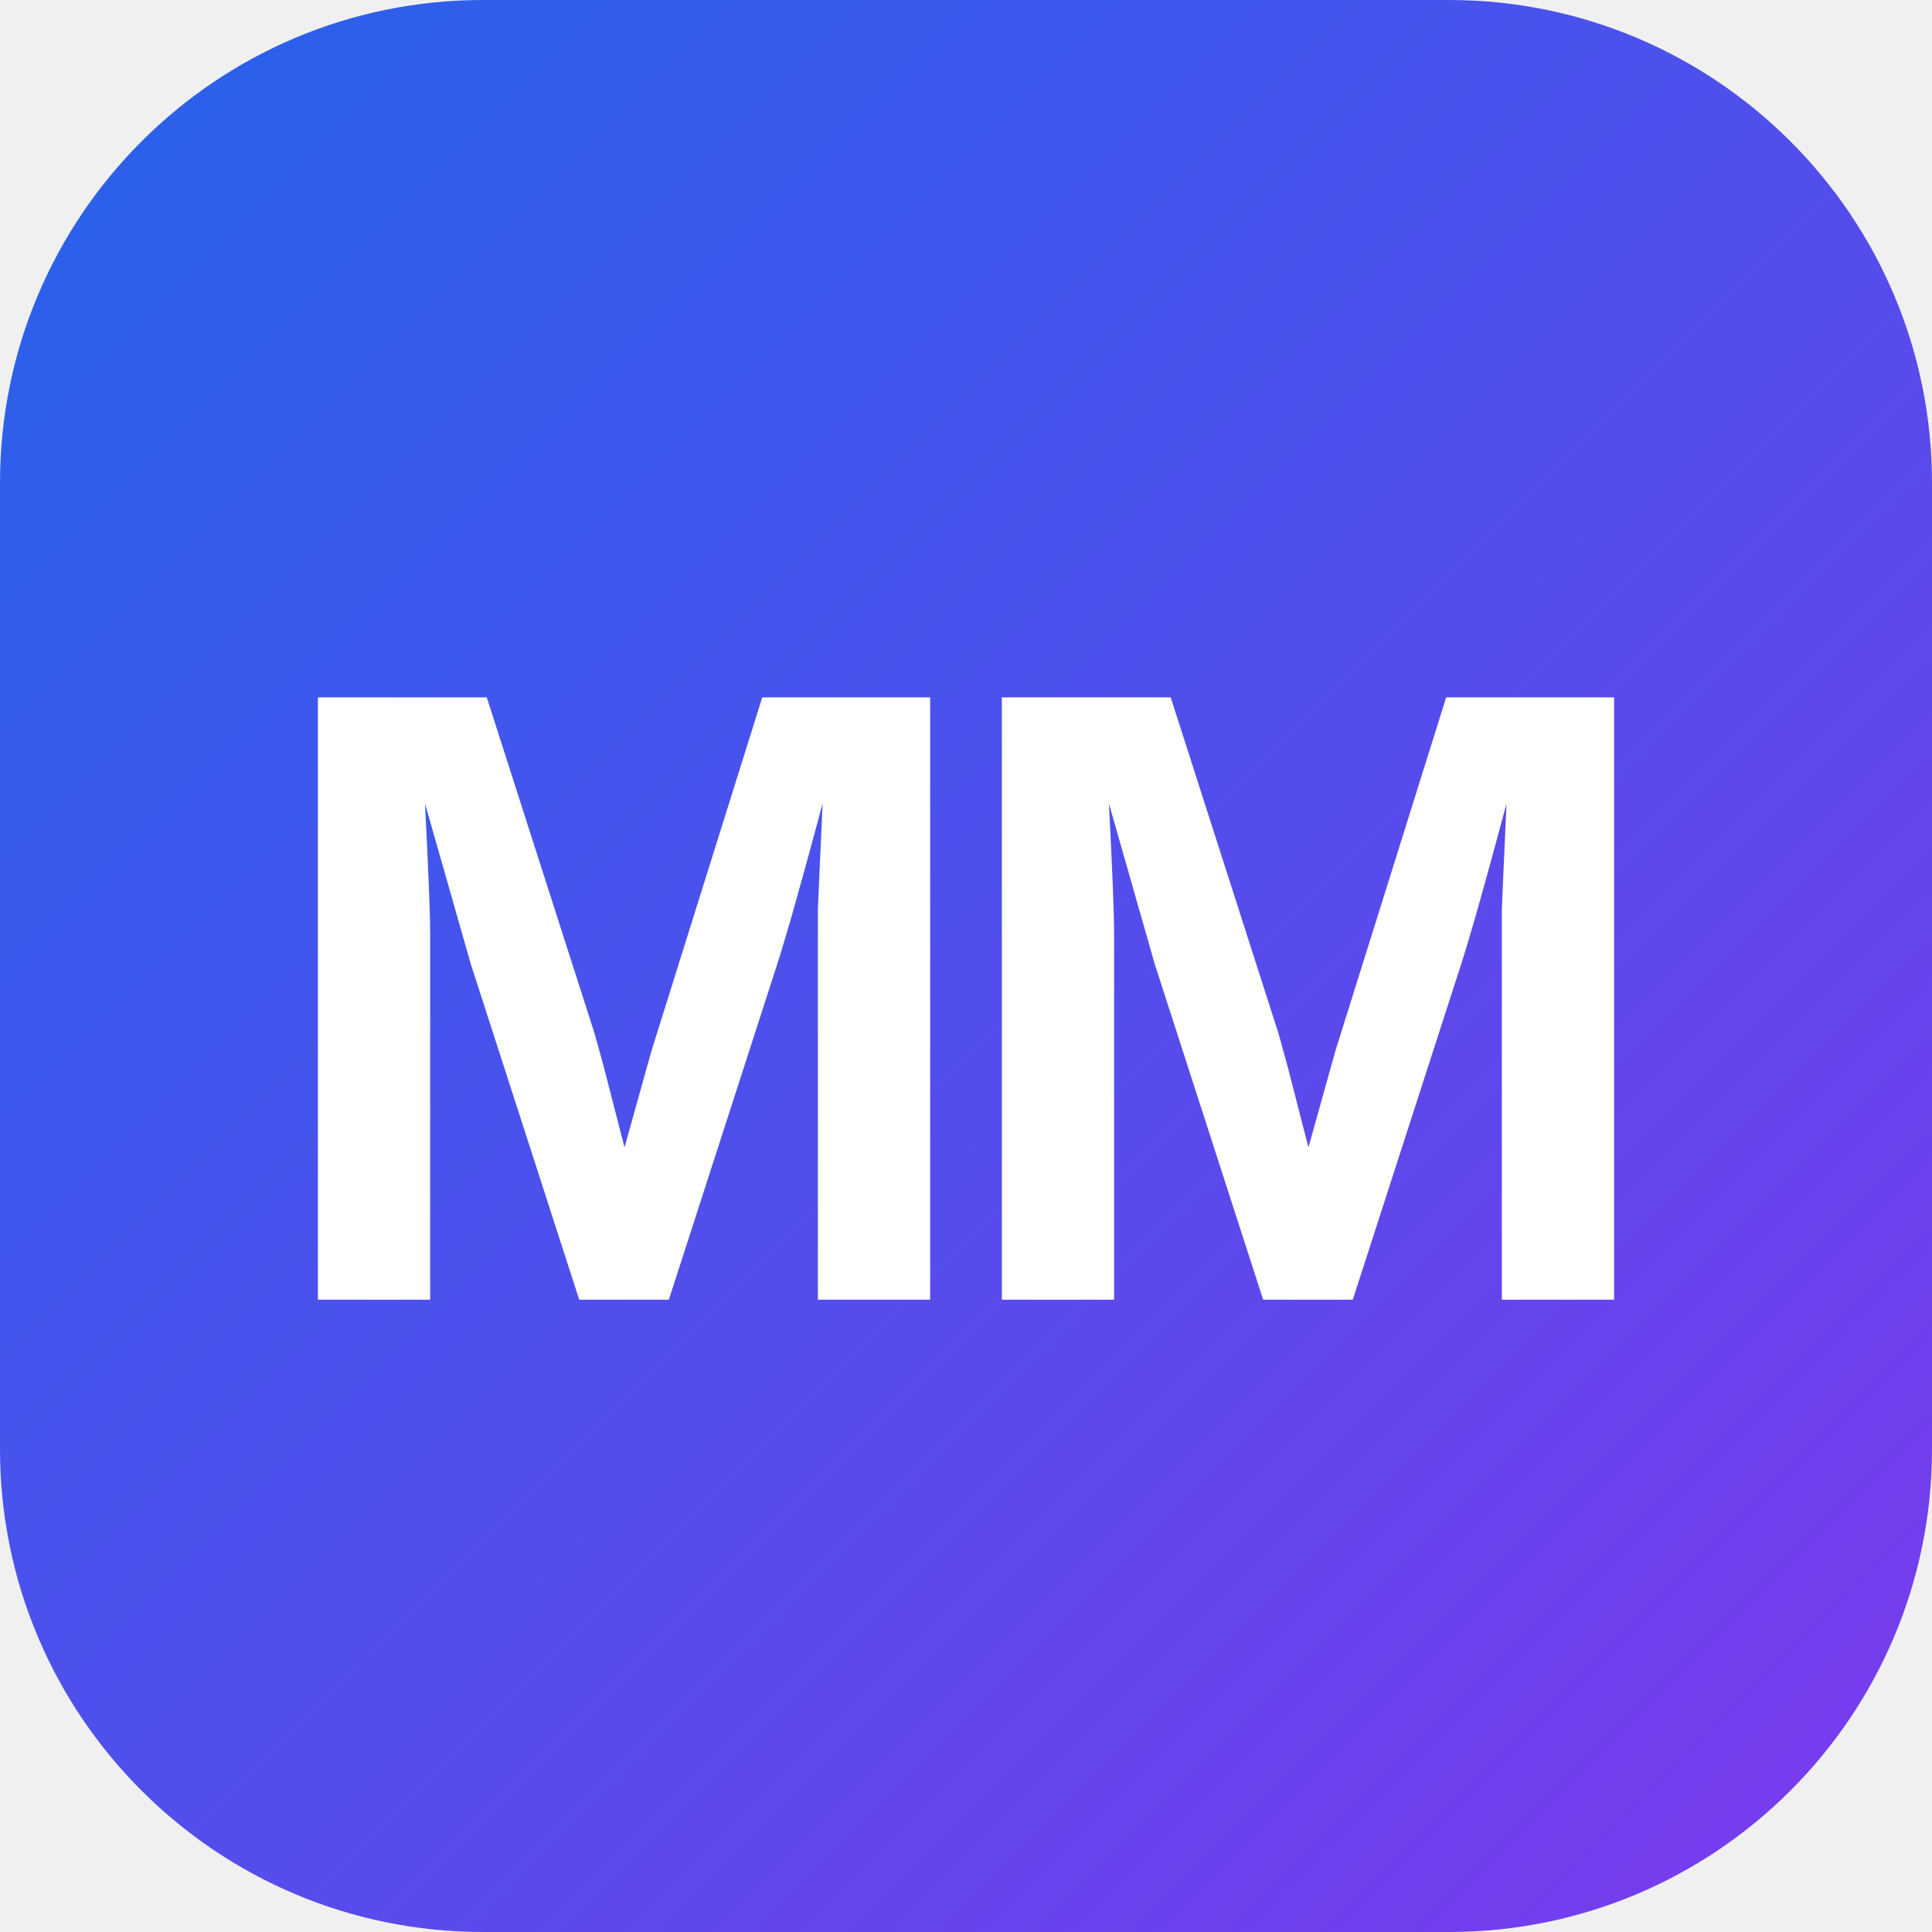
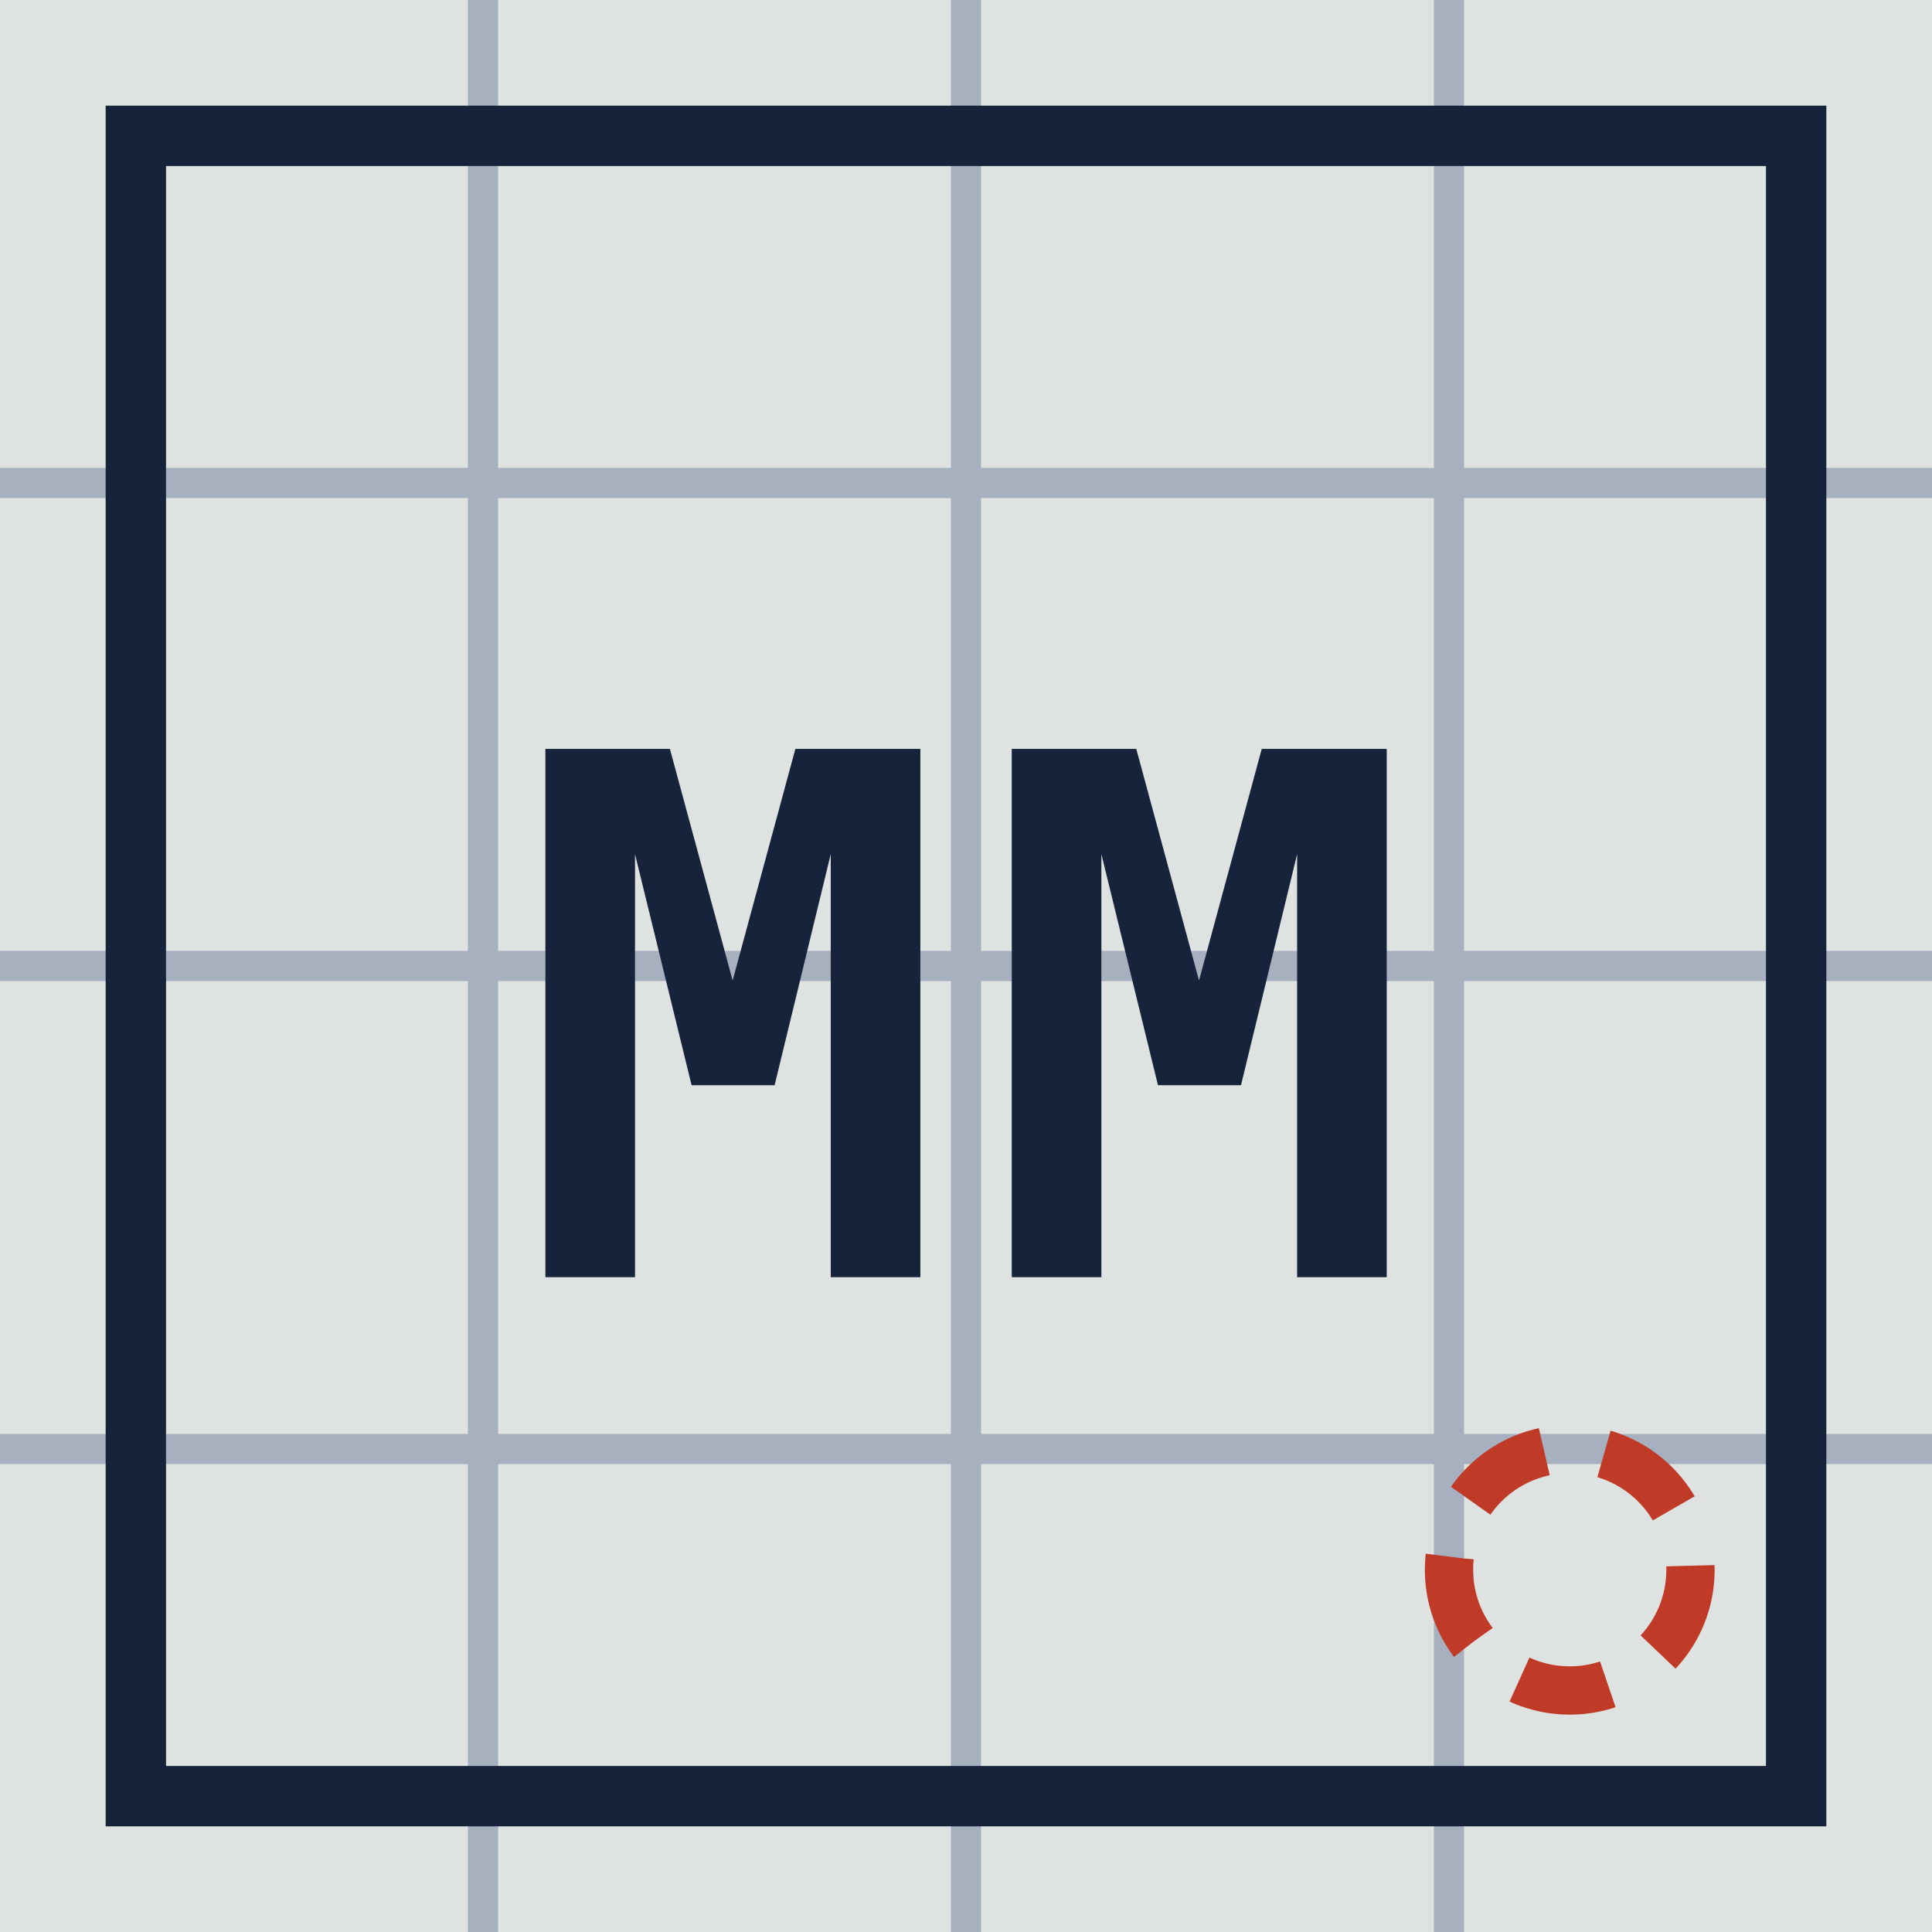
<svg xmlns="http://www.w3.org/2000/svg" viewBox="0 0 64 64" width="64" height="64">
-   <defs>
-     <linearGradient id="mm" x1="0" y1="0" x2="64" y2="64" gradientUnits="userSpaceOnUse">
-       <stop offset="0" stop-color="#2563EB" />
-       <stop offset="1" stop-color="#7C3AED" />
-     </linearGradient>
-   </defs>
-   <rect width="64" height="64" rx="16" fill="url(#mm)" />
-   <text x="32" y="33" text-anchor="middle" dominant-baseline="central" font-family="'Segoe UI', Arial, sans-serif" font-size="29" font-weight="700" letter-spacing="-1.5" fill="#ffffff">MM</text>
+   <rect width="64" height="64" fill="#DEE3E1" />
+   <g stroke="#A6B0BE" stroke-width="1">
+     <path d="M16 0v64M32 0v64M48 0v64M0 16h64M0 32h64M0 48h64" />
+   </g>
+   <rect x="4.5" y="4.5" width="55" height="55" fill="none" stroke="#16233A" stroke-width="2" />
+   <text x="32" y="34" text-anchor="middle" dominant-baseline="central" font-family="'IBM Plex Mono', 'Consolas', monospace" font-size="24" font-weight="600" letter-spacing="1" fill="#16233A">MM</text>
+   <circle cx="52" cy="52" r="4" fill="none" stroke="#C03A28" stroke-width="1.6" stroke-dasharray="3 2" />
</svg>
